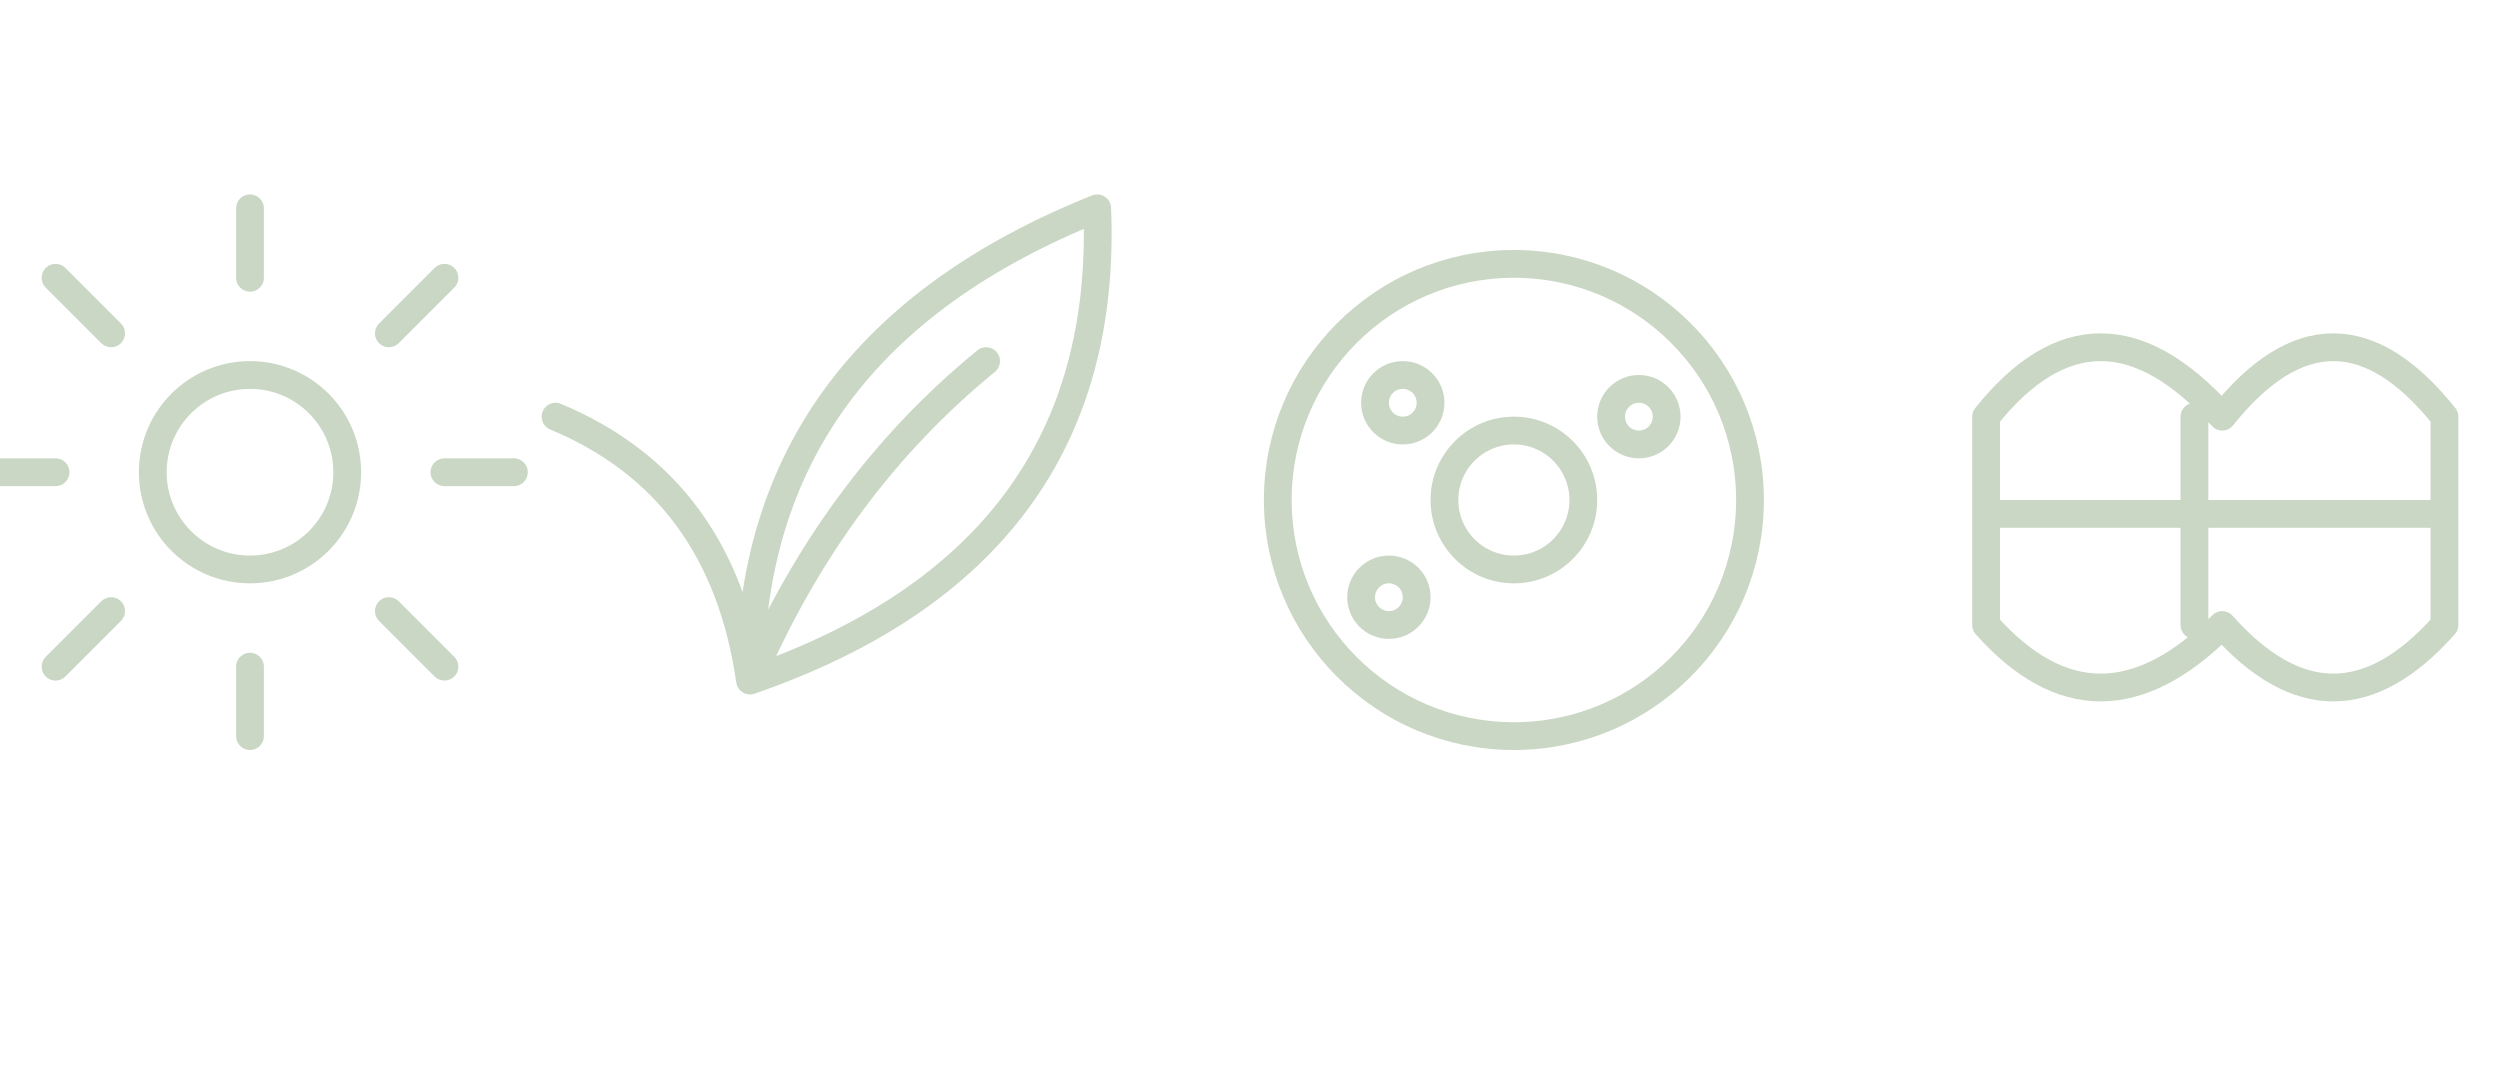
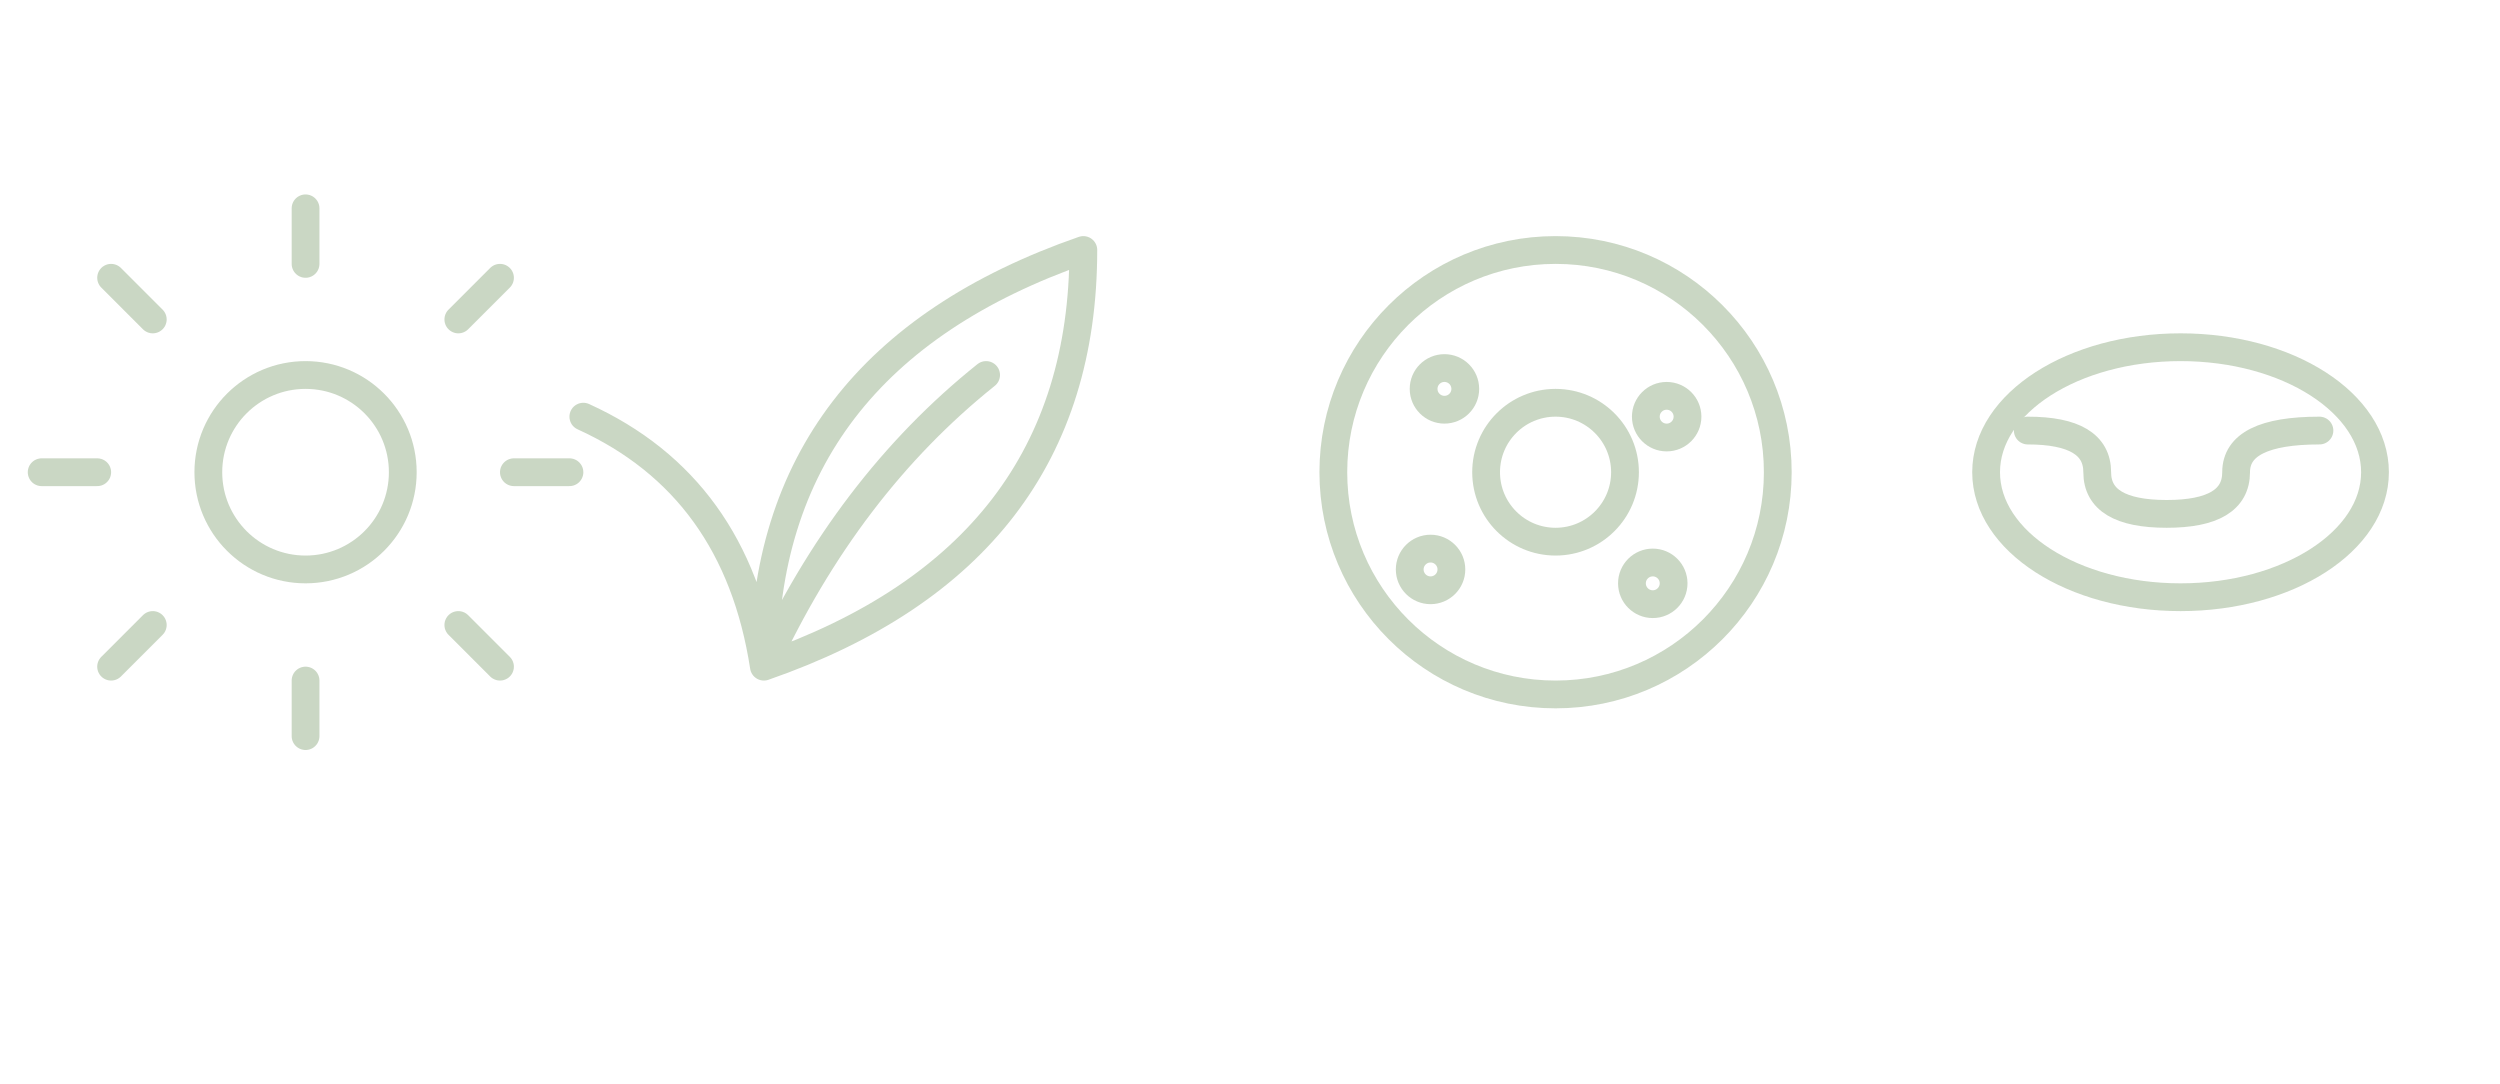
<svg xmlns="http://www.w3.org/2000/svg" viewBox="0 0 180 78" fill="none" stroke="#648953" stroke-width="2" stroke-linecap="round" stroke-linejoin="round" opacity=".34">
-   <circle cx="18" cy="34" r="7" />
-   <path d="M18 20v-5m0 38v-5M4 34h-5m38 0h-5M8 24l-4-4m28 28-4-4m0-20 4-4M4 48l4-4" />
-   <path d="M54 49q0-24 25-34 1 25-25 34zm0 0q-2-14-14-19m14 19q6-14 17-23" />
-   <circle cx="109" cy="36" r="17" />
-   <circle cx="109" cy="36" r="5" />
-   <circle cx="101" cy="29" r="2" />
-   <circle cx="118" cy="30" r="2" />
-   <circle cx="100" cy="43" r="2" />
-   <path d="M143 30q8-10 17 0 8-10 16 0v15q-8 9-16 0-9 9-17 0zM143 37h33m-18-7v15" />
+   <circle cx="22" cy="34" r="7" />
+   <path d="M22 19v-4m0 38v-4M7 34H3m38 0h-4M11 23l-3-3m28 28-3-3m0-22 3-3M8 48l3-3" />
+   <path d="M55 48q0-22 23-30 0 22-23 30zm0 0q-2-13-13-18m13 18q6-13 16-21" />
+   <circle cx="112" cy="34" r="16" />
+   <circle cx="112" cy="34" r="5" />
+   <circle cx="104" cy="28" r="1.5" />
+   <circle cx="120" cy="30" r="1.5" />
+   <circle cx="103" cy="41" r="1.5" />
+   <circle cx="119" cy="42" r="1.5" />
+   <ellipse cx="157" cy="34" rx="14" ry="9" />
+   <path d="M146 31q5 0 5 3t5 3 5-3 6-3" />
</svg>
